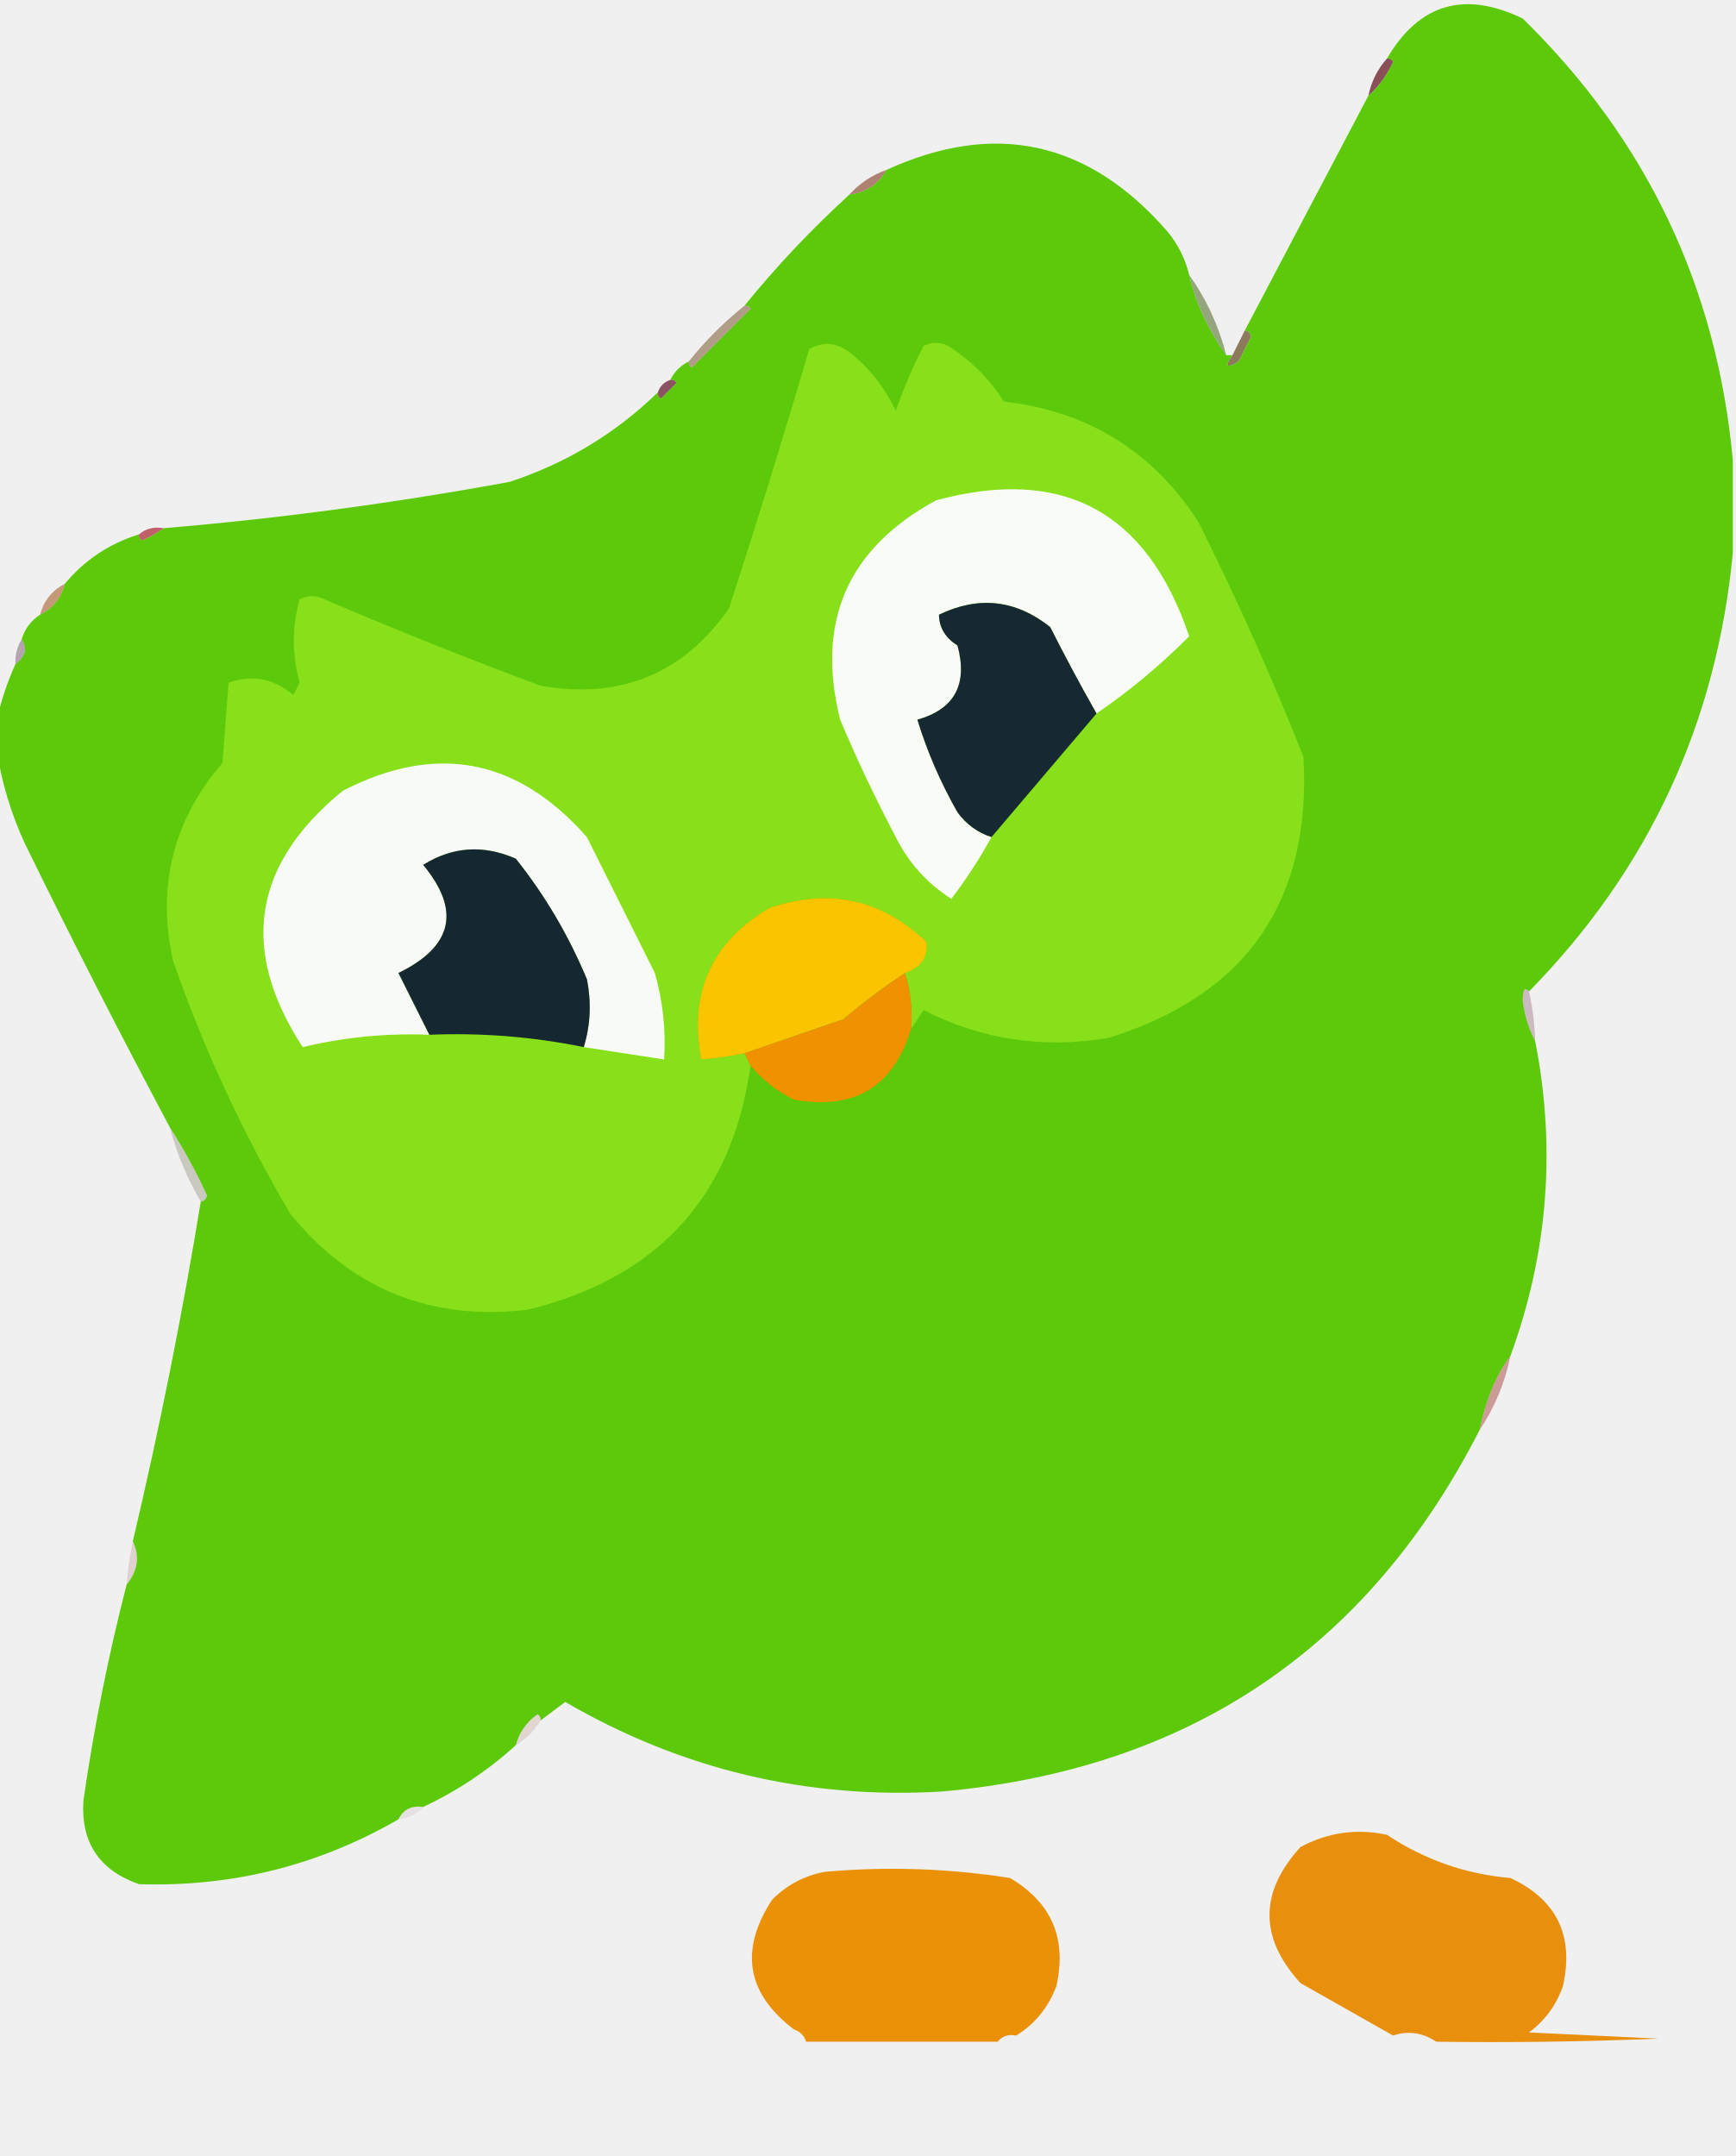
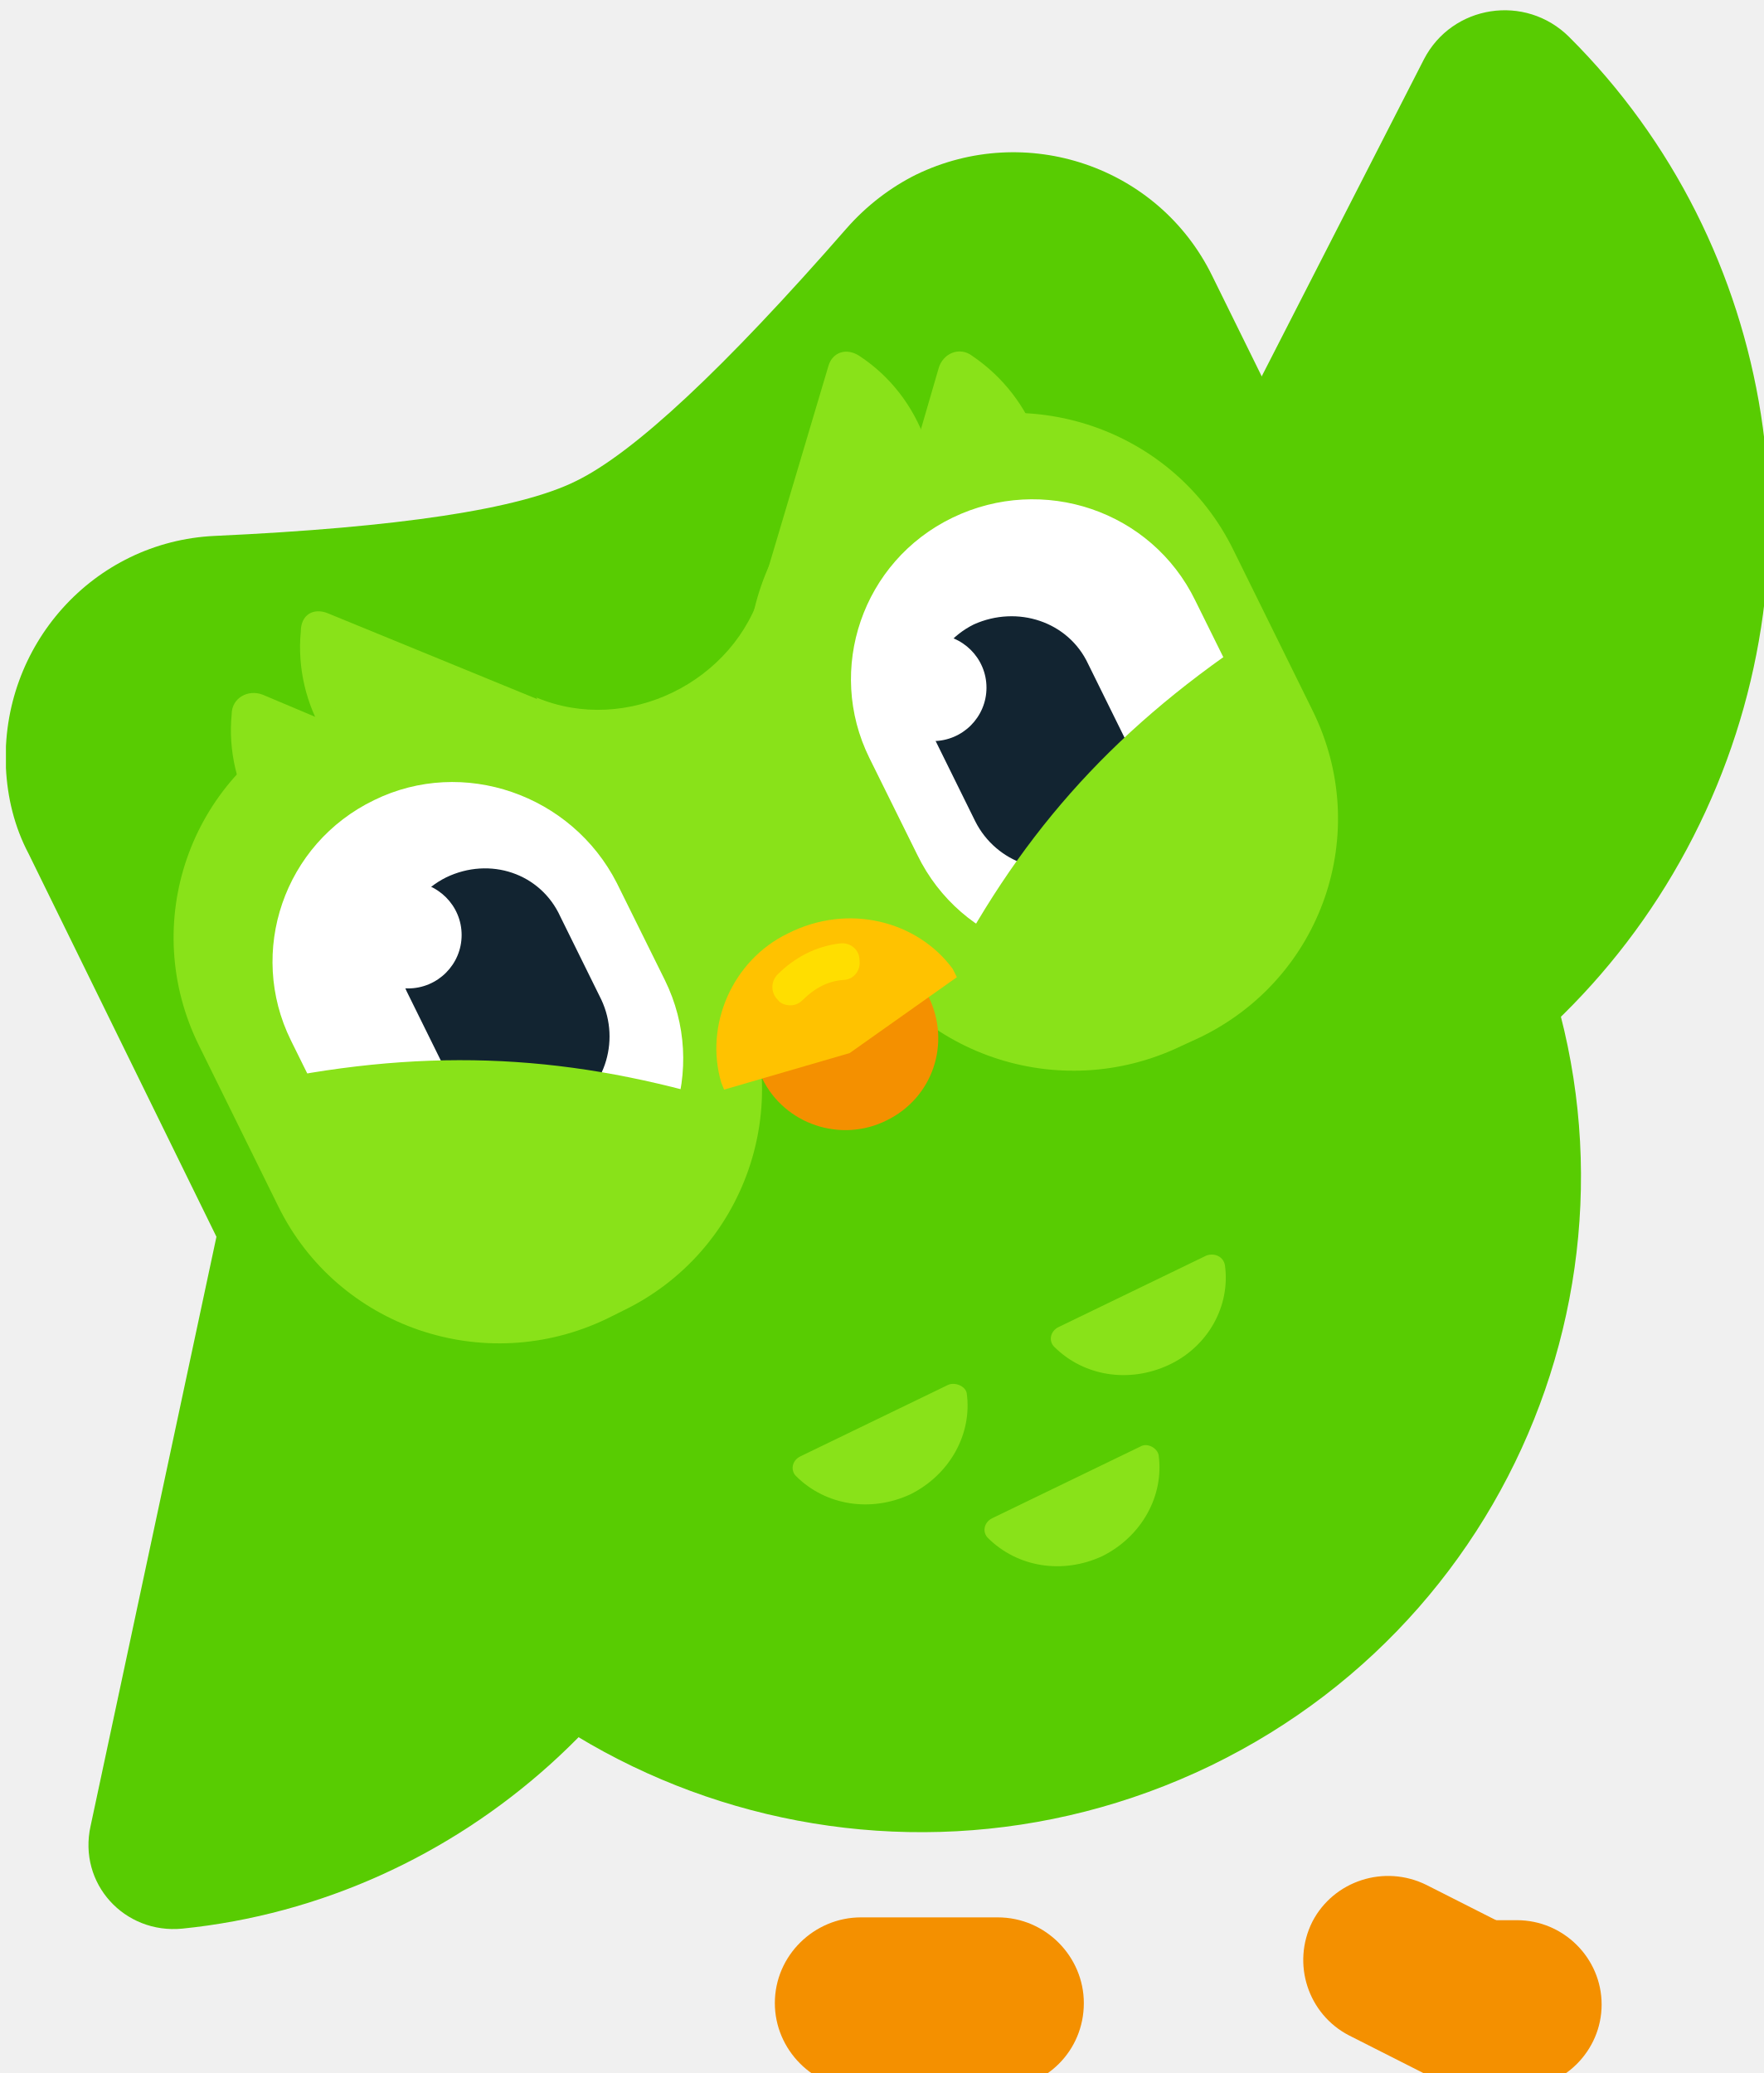
- <svg xmlns="http://www.w3.org/2000/svg" version="1.1" width="281px" height="349px" style="shape-rendering:geometricPrecision; text-rendering:geometricPrecision; image-rendering:optimizeQuality; fill-rule:evenodd; clip-rule:evenodd">
-   <g>
-     <path style="opacity:0.992" fill="#5bc909" d="M 280.5,74.5 C 280.5,79.5 280.5,84.5 280.5,89.5C 277.866,117.099 266.866,140.766 247.5,160.5C 246.814,159.708 246.481,160.208 246.5,162C 246.802,164.4 247.468,166.566 248.5,168.5C 251.92,185.847 250.586,202.847 244.5,219.5C 242.203,222.571 240.536,226.571 239.5,231.5C 221.424,266.896 192.424,286.396 152.5,290C 130.68,291.295 110.346,286.461 91.5,275.5C 90.148,276.524 88.815,277.524 87.5,278.5C 87.565,278.062 87.399,277.728 87,277.5C 85.198,278.789 84.031,280.456 83.5,282.5C 79.016,286.578 74.016,289.911 68.5,292.5C 66.62,292.229 65.287,292.896 64.5,294.5C 51.573,301.97 37.573,305.47 22.5,305C 16.066,302.742 13.066,298.242 13.5,291.5C 15.198,279.676 17.532,268.009 20.5,256.5C 22.312,254.287 22.645,251.953 21.5,249.5C 25.849,231.087 29.516,212.754 32.5,194.5C 33.043,194.44 33.376,194.107 33.5,193.5C 31.726,189.611 29.726,185.945 27.5,182.5C 19.441,167.384 11.608,152.051 4,136.5C 1.747,131.586 0.247,126.586 -0.5,121.5C -0.5,119.833 -0.5,118.167 -0.5,116.5C 0.184,113.408 1.184,110.408 2.5,107.5C 4.138,106.295 4.471,104.962 3.5,103.5C 4.026,101.77 5.026,100.436 6.5,99.5C 8.587,98.415 9.92,96.749 10.5,94.5C 13.678,90.664 17.678,87.998 22.5,86.5C 22.435,86.938 22.601,87.272 23,87.5C 24.302,86.915 25.469,86.249 26.5,85.5C 45.145,83.935 63.811,81.435 82.5,78C 91.659,74.991 99.659,70.158 106.5,63.5C 106.435,63.938 106.601,64.272 107,64.5C 107.833,63.667 108.667,62.833 109.5,62C 109.272,61.601 108.938,61.435 108.5,61.5C 109.167,60.167 110.167,59.167 111.5,58.5C 111.435,58.938 111.601,59.272 112,59.5C 115.167,56.333 118.333,53.167 121.5,50C 121.272,49.601 120.938,49.435 120.5,49.5C 125.713,43.076 131.38,37.076 137.5,31.5C 140.198,31.155 142.198,29.822 143.5,27.5C 161.071,19.474 176.238,22.807 189,37.5C 190.705,39.577 191.872,41.91 192.5,44.5C 193.539,48.934 195.539,53.268 198.5,57.5C 198.833,57.5 199.167,57.5 199.5,57.5C 198.206,59.355 198.539,59.689 200.5,58.5C 201.167,57.167 201.833,55.833 202.5,54.5C 202.376,53.893 202.043,53.56 201.5,53.5C 208.183,40.799 214.85,28.132 221.5,15.5C 223.179,14 224.512,12.167 225.5,10C 225.272,9.601 224.938,9.435 224.5,9.5C 229.701,0.603 237.034,-1.564 246.5,3C 266.6,22.698 277.933,46.531 280.5,74.5 Z" />
+ <svg xmlns="http://www.w3.org/2000/svg" viewBox="0 0 148 174" fill="none" version="1.1" id="svg26" width="100%" height="100%">
+   <g clip-path="url(#clip0)" id="g26">
+     <path fill-rule="evenodd" clip-rule="evenodd" d="m 90.958,168.134 c 0,-3.893 -3.197,-7.196 -7.223,-7.196 H 72.25 c -3.907,0 -7.223,3.185 -7.223,7.196 0,3.892 3.197,7.195 7.223,7.195 h 11.485 c 4.026,0 7.223,-3.185 7.223,-7.195 z" fill="#f49000" id="path2" />
+     <path fill-rule="evenodd" clip-rule="evenodd" d="m 129.795,171.319 c 1.776,-3.539 0.355,-7.786 -3.079,-9.555 l -6.986,-3.539 c -3.552,-1.77 -7.814,-0.354 -9.59,3.067 -1.777,3.539 -0.356,7.785 3.078,9.555 l 6.986,3.539 c 3.552,1.887 7.815,0.472 9.591,-3.067 z" fill="#f49000" id="path3" />
+     <path fill-rule="evenodd" clip-rule="evenodd" d="m 134.412,168.252 c 0,-3.893 -3.197,-7.078 -7.104,-7.078 h -2.25 c -3.907,0 -7.104,3.185 -7.104,7.078 0,3.892 3.197,7.077 7.104,7.077 h 2.25 c 3.907,0 7.104,-3.185 7.104,-7.077 z" fill="#f49000" id="path4" />
+     <path d="M 75.802,90.397 119.493,4.992 c 2.369,-4.601 8.526,-5.544 12.196,-1.887 17.524,17.458 21.905,44.59 10.42,67.12 -11.486,22.531 -36.232,34.917 -60.742,31.024 -5.091,-0.826 -7.933,-6.252 -5.565,-10.852 z" fill="#58cc02" id="path5" />
+     <path d="M 7.602,153.27 26.546,64.563 c 1.066,-4.718 6.394,-7.078 10.656,-4.718 20.366,11.678 31.022,35.389 26.049,58.745 -4.973,23.356 -24.628,40.932 -47.954,43.292 -4.855,0.471 -8.762,-3.775 -7.696,-8.612 z" fill="#58cc02" id="path6" />
+     <path fill-rule="evenodd" clip-rule="evenodd" d="M 71.066,19.148 C 60.765,30.944 53.187,38.022 48.333,40.381 43.596,42.74 33.414,44.274 18.021,44.982 7.839,45.453 0.024,54.183 0.497,64.445 0.616,66.922 1.208,69.4 2.392,71.641 l 25.102,51.195 c 13.38,27.368 46.533,38.692 74.121,25.362 27.469,-13.329 38.836,-46.241 25.456,-73.49 V 74.59 L 101.733,23.159 C 97.234,13.957 86.104,10.183 76.868,14.665 c -2.131,1.062 -4.144,2.595 -5.802,4.483 z" fill="#58cc02" id="path7" />
+     <path d="m 102.799,106.204 c -0.119,-0.708 -0.829,-1.062 -1.54,-0.826 l -12.432,6.016 c -0.71,0.354 -0.829,1.18 -0.355,1.651 2.486,2.478 6.275,3.068 9.591,1.534 3.316,-1.534 5.21,-4.954 4.737,-8.375 z m -23.208,10.026 -12.432,6.017 c -0.71,0.353 -0.829,1.179 -0.355,1.651 2.486,2.477 6.275,3.067 9.591,1.534 3.315,-1.652 5.21,-5.073 4.736,-8.494 -0.118,-0.59 -0.947,-0.943 -1.539,-0.708 z m 16.103,5.191 -12.432,6.016 c -0.711,0.354 -0.829,1.179 -0.355,1.651 2.486,2.478 6.275,3.067 9.591,1.534 3.315,-1.652 5.21,-5.073 4.736,-8.493 -0.118,-0.59 -0.947,-1.062 -1.539,-0.708 z" fill="#89e219" id="path8" />
+     <path d="m 69.527,30.708 -6.986,23.474 c -0.355,1.298 0.592,2.477 1.894,2.477 6.276,-0.236 11.722,-4.483 13.498,-10.617 1.776,-6.134 -0.592,-12.74 -5.802,-16.161 -1.066,-0.708 -2.25,-0.354 -2.605,0.826 z" fill="#89e219" id="path9" />
+     <path fill-rule="evenodd" clip-rule="evenodd" d="m 63.962,49.346 c -2.25,7.903 -11.367,12.386 -18.945,9.201 6.275,12.858 15.629,31.85 15.629,31.85 0,-0.118 6.275,-3.185 19.063,-9.201 C 75.092,71.759 69.764,61.142 63.962,49.346 Z" fill="#89e219" id="path10" />
+     <path d="m 78.763,30.944 -6.749,23.238 c -0.355,1.298 0.592,2.477 1.895,2.477 6.275,-0.236 11.722,-4.483 13.498,-10.617 1.776,-6.134 -0.592,-12.622 -5.802,-16.161 -1.066,-0.826 -2.486,-0.236 -2.842,1.062 z" fill="#89e219" id="path11" />
+     <path d="m 27.494,51.469 22.733,9.319 c 1.184,0.472 1.539,2.005 0.711,3.067 -4.144,4.718 -10.893,6.252 -16.813,3.775 -5.92,-2.477 -9.472,-8.493 -8.88,-14.627 0,-1.415 1.066,-2.005 2.25,-1.534 z" fill="#89e219" id="path12" />
+     <path d="m 22.047,58.311 22.378,9.437 c 1.184,0.472 1.539,2.005 0.71,3.067 -4.144,4.718 -10.893,6.252 -16.813,3.775 -5.92,-2.477 -9.472,-8.493 -8.88,-14.627 0,-1.416 1.421,-2.123 2.605,-1.651 z" fill="#89e219" id="path13" />
+     <path fill-rule="evenodd" clip-rule="evenodd" d="M 75.921,36.724 74.382,37.432 C 64.08,42.386 59.818,54.654 64.909,64.917 l 6.631,13.448 c 4.973,10.145 17.287,14.391 27.588,9.437 l 1.539,-0.708 c 10.301,-4.954 14.564,-17.222 9.473,-27.485 L 103.509,46.161 C 98.536,36.017 86.222,31.77 75.921,36.724 Z" fill="#89e219" id="path14" />
+     <path fill-rule="evenodd" clip-rule="evenodd" d="m 27.73,59.608 -1.539,0.708 C 15.89,65.271 11.627,77.539 16.719,87.802 l 6.631,13.447 c 4.973,10.145 17.287,14.392 27.588,9.437 l 1.421,-0.708 C 62.541,105.024 66.804,92.756 61.949,82.611 L 55.437,69.046 C 50.464,58.901 38.15,54.654 27.73,59.608 c 0.118,0 0,0 0,0 z" fill="#89e219" id="path15" />
+     <path fill-rule="evenodd" clip-rule="evenodd" d="m 31.401,67.158 c -7.578,3.657 -10.656,12.74 -6.986,20.172 l 4.026,8.139 c 3.671,7.55 12.788,10.617 20.366,6.96 7.578,-3.657 10.656,-12.74 6.986,-20.172 L 51.766,74.118 C 47.977,66.686 38.86,63.502 31.401,67.158 Z" fill="#ffffff" id="path16" />
+     <path fill-rule="evenodd" clip-rule="evenodd" d="m 37.44,73.646 c -3.552,1.769 -4.973,6.016 -3.315,9.555 l 3.434,6.96 c 1.776,3.539 6.039,4.954 9.591,3.303 3.552,-1.769 4.973,-6.016 3.315,-9.555 l -3.434,-6.96 c -1.658,-3.657 -5.92,-5.072 -9.591,-3.303 z" fill="#122431" id="path17" />
+     <path d="m 34.242,82.965 c 2.485,0 4.499,-2.007 4.499,-4.483 0,-2.476 -2.014,-4.483 -4.499,-4.483 -2.485,0 -4.499,2.007 -4.499,4.483 0,2.476 2.014,4.483 4.499,4.483 z" fill="#ffffff" id="path18" />
+     <path fill-rule="evenodd" clip-rule="evenodd" d="m 79.946,43.448 c -7.578,3.657 -10.656,12.74 -6.986,20.172 l 4.026,8.139 c 3.671,7.55 12.788,10.617 20.366,6.96 7.578,-3.657 10.656,-12.74 6.986,-20.172 l -4.026,-8.139 C 96.641,42.858 87.524,39.791 79.946,43.448 Z" fill="#ffffff" id="path19" />
+     <path fill-rule="evenodd" clip-rule="evenodd" d="m 81.722,52.413 c -3.552,1.77 -4.973,6.016 -3.315,9.555 l 3.434,6.96 c 1.776,3.539 6.039,4.954 9.591,3.303 3.552,-1.769 4.973,-6.016 3.315,-9.555 L 91.313,55.716 C 89.656,52.177 85.393,50.761 81.722,52.413 Z" fill="#122431" id="path20" />
+     <path d="m 78.289,62.204 c 2.485,0 4.499,-2.007 4.499,-4.483 0,-2.476 -2.014,-4.482 -4.499,-4.482 -2.485,0 -4.499,2.007 -4.499,4.482 0,2.476 2.014,4.483 4.499,4.483 z" fill="#ffffff" id="path21" />
+     <path d="M 29.98,103.727 23.468,90.515 C 37.558,87.802 49.28,88.745 62.541,92.992 l -3.671,8.847 c -1.184,2.949 -4.381,4.483 -7.46,3.657 -6.157,-1.769 -12.196,-1.887 -18.471,-0.354 -1.066,0.354 -2.368,-0.354 -2.96,-1.415 z" fill="#89e219" id="path22" />
+     <path d="M 109.784,67.866 104.93,53.593 C 92.971,61.614 85.275,70.461 78.999,82.847 l 12.077,5.072 c 1.302,0.59 2.842,0 3.434,-1.298 3.197,-6.842 7.933,-12.15 14.327,-16.043 0.829,-0.472 1.303,-1.651 0.947,-2.713 z" fill="#89e219" id="path23" />
+     <path fill-rule="evenodd" clip-rule="evenodd" d="m 66.567,78.247 c -3.907,1.887 -5.447,6.488 -3.552,10.381 l 0.947,1.887 c 1.895,3.893 6.631,5.426 10.42,3.539 3.907,-1.887 5.447,-6.488 3.552,-10.381 L 76.987,81.786 C 75.21,77.893 70.474,76.359 66.567,78.247 Z" fill="#f49000" id="path24" />
+     <path d="m 79.947,81.314 c -2.96,-4.011 -8.762,-5.544 -13.853,-2.949 -4.618,2.241 -6.986,7.668 -5.565,12.504 l 0.237,0.59 10.538,-3.067 8.999,-6.37 z" fill="#ffc200" id="path25" />
+     <path d="m 66.33,84.381 c -0.355,0 -0.829,-0.118 -1.066,-0.472 -0.592,-0.59 -0.592,-1.534 0,-2.123 1.421,-1.415 3.197,-2.359 5.21,-2.595 0.829,-0.118 1.658,0.472 1.658,1.416 0.118,0.826 -0.474,1.651 -1.421,1.651 -1.302,0.118 -2.368,0.708 -3.315,1.651 -0.355,0.354 -0.71,0.472 -1.066,0.472 z" fill="#ffde00" id="path26" />
  </g>
-   <g>
-     <path style="opacity:0.937" fill="#84444e" d="M 224.5,9.5 C 224.938,9.435 225.272,9.601 225.5,10C 224.512,12.167 223.179,14 221.5,15.5C 221.992,13.181 222.992,11.181 224.5,9.5 Z" />
-   </g>
-   <g>
-     <path style="opacity:0.796" fill="#9d6551" d="M 143.5,27.5 C 142.198,29.822 140.198,31.155 137.5,31.5C 139.147,29.674 141.147,28.34 143.5,27.5 Z" />
-   </g>
-   <g>
-     <path style="opacity:0.71" fill="#967a5b" d="M 120.5,49.5 C 120.938,49.435 121.272,49.601 121.5,50C 118.333,53.167 115.167,56.333 112,59.5C 111.601,59.272 111.435,58.938 111.5,58.5C 114.167,55.167 117.167,52.167 120.5,49.5 Z" />
-   </g>
-   <g>
-     <path style="opacity:0.835" fill="#839768" d="M 192.5,44.5 C 195.29,48.416 197.29,52.749 198.5,57.5C 195.539,53.268 193.539,48.934 192.5,44.5 Z" />
-   </g>
-   <g>
-     <path style="opacity:0.992" fill="#87e019" d="M 147.5,166.5 C 147.736,163.391 147.403,160.391 146.5,157.5C 149.072,156.677 150.239,155.011 150,152.5C 142.694,145.507 134.194,143.674 124.5,147C 115.152,152.523 111.485,160.689 113.5,171.5C 115.861,171.326 118.194,170.993 120.5,170.5C 120.833,171.167 121.167,171.833 121.5,172.5C 118.528,193.649 106.528,206.815 85.5,212C 69.814,213.883 56.981,208.717 47,196.5C 39.31,183.454 32.977,169.787 28,155.5C 25.352,143.453 28.019,132.787 36,123.5C 36.333,119.167 36.667,114.833 37,110.5C 40.779,109.155 44.279,109.821 47.5,112.5C 47.833,111.833 48.167,111.167 48.5,110.5C 47.248,105.949 47.248,101.449 48.5,97C 49.833,96.333 51.167,96.333 52.5,97C 64.064,101.95 75.731,106.616 87.5,111C 100.404,113.26 110.57,109.093 118,98.5C 122.535,84.561 126.869,70.561 131,56.5C 133.21,55.251 135.376,55.418 137.5,57C 140.762,59.592 143.262,62.759 145,66.5C 146.28,62.841 147.78,59.341 149.5,56C 150.833,55.333 152.167,55.333 153.5,56C 157.167,58.333 160.167,61.333 162.5,65C 176.121,66.556 186.621,73.056 194,84.5C 200.221,96.94 205.888,109.607 211,122.5C 212.322,145.845 201.822,161.012 179.5,168C 168.924,169.812 158.924,168.312 149.5,163.5C 148.824,164.602 148.158,165.602 147.5,166.5 Z" />
-   </g>
-   <g>
-     <path style="opacity:0.953" fill="#877454" d="M 201.5,53.5 C 202.043,53.56 202.376,53.893 202.5,54.5C 201.833,55.833 201.167,57.167 200.5,58.5C 198.539,59.689 198.206,59.355 199.5,57.5C 200.167,56.167 200.833,54.833 201.5,53.5 Z" />
-   </g>
-   <g>
-     <path style="opacity:0.843" fill="#783546" d="M 108.5,61.5 C 108.938,61.435 109.272,61.601 109.5,62C 108.667,62.833 107.833,63.667 107,64.5C 106.601,64.272 106.435,63.938 106.5,63.5C 106.833,62.5 107.5,61.833 108.5,61.5 Z" />
-   </g>
-   <g>
-     <path style="opacity:0.992" fill="#fafbf9" d="M 177.5,115.5 C 174.916,110.948 172.416,106.282 170,101.5C 164.42,97.075 158.42,96.409 152,99.5C 152.017,101.568 153.017,103.234 155,104.5C 156.693,110.792 154.526,114.792 148.5,116.5C 150.098,121.701 152.265,126.701 155,131.5C 156.451,133.464 158.284,134.797 160.5,135.5C 158.593,138.975 156.426,142.309 154,145.5C 150.083,143.004 147.083,139.67 145,135.5C 141.727,129.288 138.727,122.954 136,116.5C 132.029,100.615 137.195,88.781 151.5,81C 172.015,75.426 185.681,82.759 192.5,103C 187.905,107.634 182.905,111.8 177.5,115.5 Z" />
-   </g>
-   <g>
-     <path style="opacity:0.882" fill="#ba4e57" d="M 26.5,85.5 C 25.469,86.249 24.302,86.915 23,87.5C 22.601,87.272 22.435,86.938 22.5,86.5C 23.568,85.566 24.901,85.232 26.5,85.5 Z" />
-   </g>
-   <g>
-     <path style="opacity:0.796" fill="#ba815a" d="M 10.5,94.5 C 9.92,96.749 8.587,98.415 6.5,99.5C 7.08,97.251 8.413,95.585 10.5,94.5 Z" />
-   </g>
-   <g>
-     <path style="opacity:0.992" fill="#152632" d="M 177.5,115.5 C 171.804,122.192 166.137,128.858 160.5,135.5C 158.284,134.797 156.451,133.464 155,131.5C 152.265,126.701 150.098,121.701 148.5,116.5C 154.526,114.792 156.693,110.792 155,104.5C 153.017,103.234 152.017,101.568 152,99.5C 158.42,96.409 164.42,97.075 170,101.5C 172.416,106.282 174.916,110.948 177.5,115.5 Z" />
-   </g>
-   <g>
-     <path style="opacity:0.416" fill="#5f3954" d="M 3.5,103.5 C 4.471,104.962 4.138,106.295 2.5,107.5C 2.433,106.041 2.766,104.708 3.5,103.5 Z" />
-   </g>
-   <g>
-     <path style="opacity:0.992" fill="#f9faf9" d="M 94.5,169.5 C 95.589,165.922 95.755,162.255 95,158.5C 92.049,151.423 88.215,144.923 83.5,139C 78.246,136.698 73.246,137.031 68.5,140C 74.626,147.384 73.293,153.217 64.5,157.5C 66.18,160.86 67.847,164.193 69.5,167.5C 62.567,167.225 55.734,167.892 49,169.5C 38.727,153.742 40.893,139.909 55.5,128C 70.583,120.228 83.75,122.728 95,135.5C 98.667,142.833 102.333,150.167 106,157.5C 107.309,162.066 107.809,166.733 107.5,171.5C 103.167,170.833 98.833,170.167 94.5,169.5 Z" />
-   </g>
-   <g>
-     <path style="opacity:0.992" fill="#142531" d="M 94.5,169.5 C 86.269,167.819 77.936,167.153 69.5,167.5C 67.847,164.193 66.18,160.86 64.5,157.5C 73.293,153.217 74.626,147.384 68.5,140C 73.246,137.031 78.246,136.698 83.5,139C 88.215,144.923 92.049,151.423 95,158.5C 95.755,162.255 95.589,165.922 94.5,169.5 Z" />
-   </g>
-   <g>
-     <path style="opacity:0.992" fill="#fcc400" d="M 146.5,157.5 C 143.044,159.783 139.71,162.283 136.5,165C 131.058,166.851 125.725,168.684 120.5,170.5C 118.194,170.993 115.861,171.326 113.5,171.5C 111.485,160.689 115.152,152.523 124.5,147C 134.194,143.674 142.694,145.507 150,152.5C 150.239,155.011 149.072,156.677 146.5,157.5 Z" />
-   </g>
-   <g>
-     <path style="opacity:0.992" fill="#f09000" d="M 146.5,157.5 C 147.403,160.391 147.736,163.391 147.5,166.5C 144.669,175.922 138.336,179.755 128.5,178C 125.734,176.629 123.401,174.796 121.5,172.5C 121.167,171.833 120.833,171.167 120.5,170.5C 125.725,168.684 131.058,166.851 136.5,165C 139.71,162.283 143.044,159.783 146.5,157.5 Z" />
-   </g>
-   <g>
-     <path style="opacity:0.384" fill="#956376" d="M 247.5,160.5 C 248.092,163.127 248.425,165.794 248.5,168.5C 247.468,166.566 246.802,164.4 246.5,162C 246.481,160.208 246.814,159.708 247.5,160.5 Z" />
-   </g>
-   <g>
-     <path style="opacity:0.329" fill="#7d785a" d="M 27.5,182.5 C 29.726,185.945 31.726,189.611 33.5,193.5C 33.376,194.107 33.043,194.44 32.5,194.5C 30.278,190.723 28.611,186.723 27.5,182.5 Z" />
-   </g>
-   <g>
-     <path style="opacity:0.631" fill="#b86a63" d="M 244.5,219.5 C 243.597,223.889 241.931,227.889 239.5,231.5C 240.536,226.571 242.203,222.571 244.5,219.5 Z" />
-   </g>
-   <g>
-     <path style="opacity:0.22" fill="#a4665a" d="M 21.5,249.5 C 22.645,251.953 22.312,254.287 20.5,256.5C 20.674,254.139 21.007,251.806 21.5,249.5 Z" />
-   </g>
-   <g>
-     <path style="opacity:0.157" fill="#8a431d" d="M 87.5,278.5 C 86.5,280.167 85.167,281.5 83.5,282.5C 84.031,280.456 85.198,278.789 87,277.5C 87.399,277.728 87.565,278.062 87.5,278.5 Z" />
-   </g>
-   <g>
-     <path style="opacity:0.071" fill="#5c1730" d="M 68.5,292.5 C 67.486,293.674 66.153,294.34 64.5,294.5C 65.287,292.896 66.62,292.229 68.5,292.5 Z" />
-   </g>
-   <g>
-     <path style="opacity:0.992" fill="#e88e0c" d="M 232.5,330.5 C 230.264,329.018 227.931,328.685 225.5,329.5C 220.563,326.694 215.563,323.861 210.5,321C 203.833,313.667 203.833,306.333 210.5,299C 214.894,296.626 219.56,295.959 224.5,297C 230.605,301.058 237.271,303.391 244.5,304C 251.999,307.499 254.833,313.333 253,321.5C 251.939,324.562 250.106,327.062 247.5,329C 254.5,329.333 261.5,329.667 268.5,330C 256.505,330.5 244.505,330.667 232.5,330.5 Z" />
-   </g>
-   <g>
-     <path style="opacity:0.976" fill="#ea8e01" d="M 164.5,329.5 C 163.209,329.263 162.209,329.596 161.5,330.5C 151.167,330.5 140.833,330.5 130.5,330.5C 130.167,329.5 129.5,328.833 128.5,328.5C 120.834,322.661 119.667,315.661 125,307.5C 127.379,305.116 130.213,303.616 133.5,303C 143.561,302.105 153.561,302.438 163.5,304C 170.236,307.976 172.736,313.809 171,321.5C 169.695,324.961 167.529,327.628 164.5,329.5 Z" />
-   </g>
-   <g>
-     <path style="opacity:0.016" fill="#c9c6c5" d="M 128.5,328.5 C 129.5,328.833 130.167,329.5 130.5,330.5C 115.163,330.667 99.83,330.5 84.5,330C 99.339,329.831 114.006,329.331 128.5,328.5 Z" />
-   </g>
-   <g>
-     <path style="opacity:0.016" fill="#c0c4c1" d="M 232.5,330.5 C 208.833,330.5 185.167,330.5 161.5,330.5C 162.209,329.596 163.209,329.263 164.5,329.5C 184.833,329.5 205.167,329.5 225.5,329.5C 227.931,328.685 230.264,329.018 232.5,330.5 Z" />
-   </g>
+   <defs id="defs26">
+     <clipPath id="clip0">
+       <rect width="148.005" height="183.195" fill="#ffffff" transform="translate(0.497559,0.863525)" id="rect26" x="0" y="0" />
+     </clipPath>
+   </defs>
</svg>
